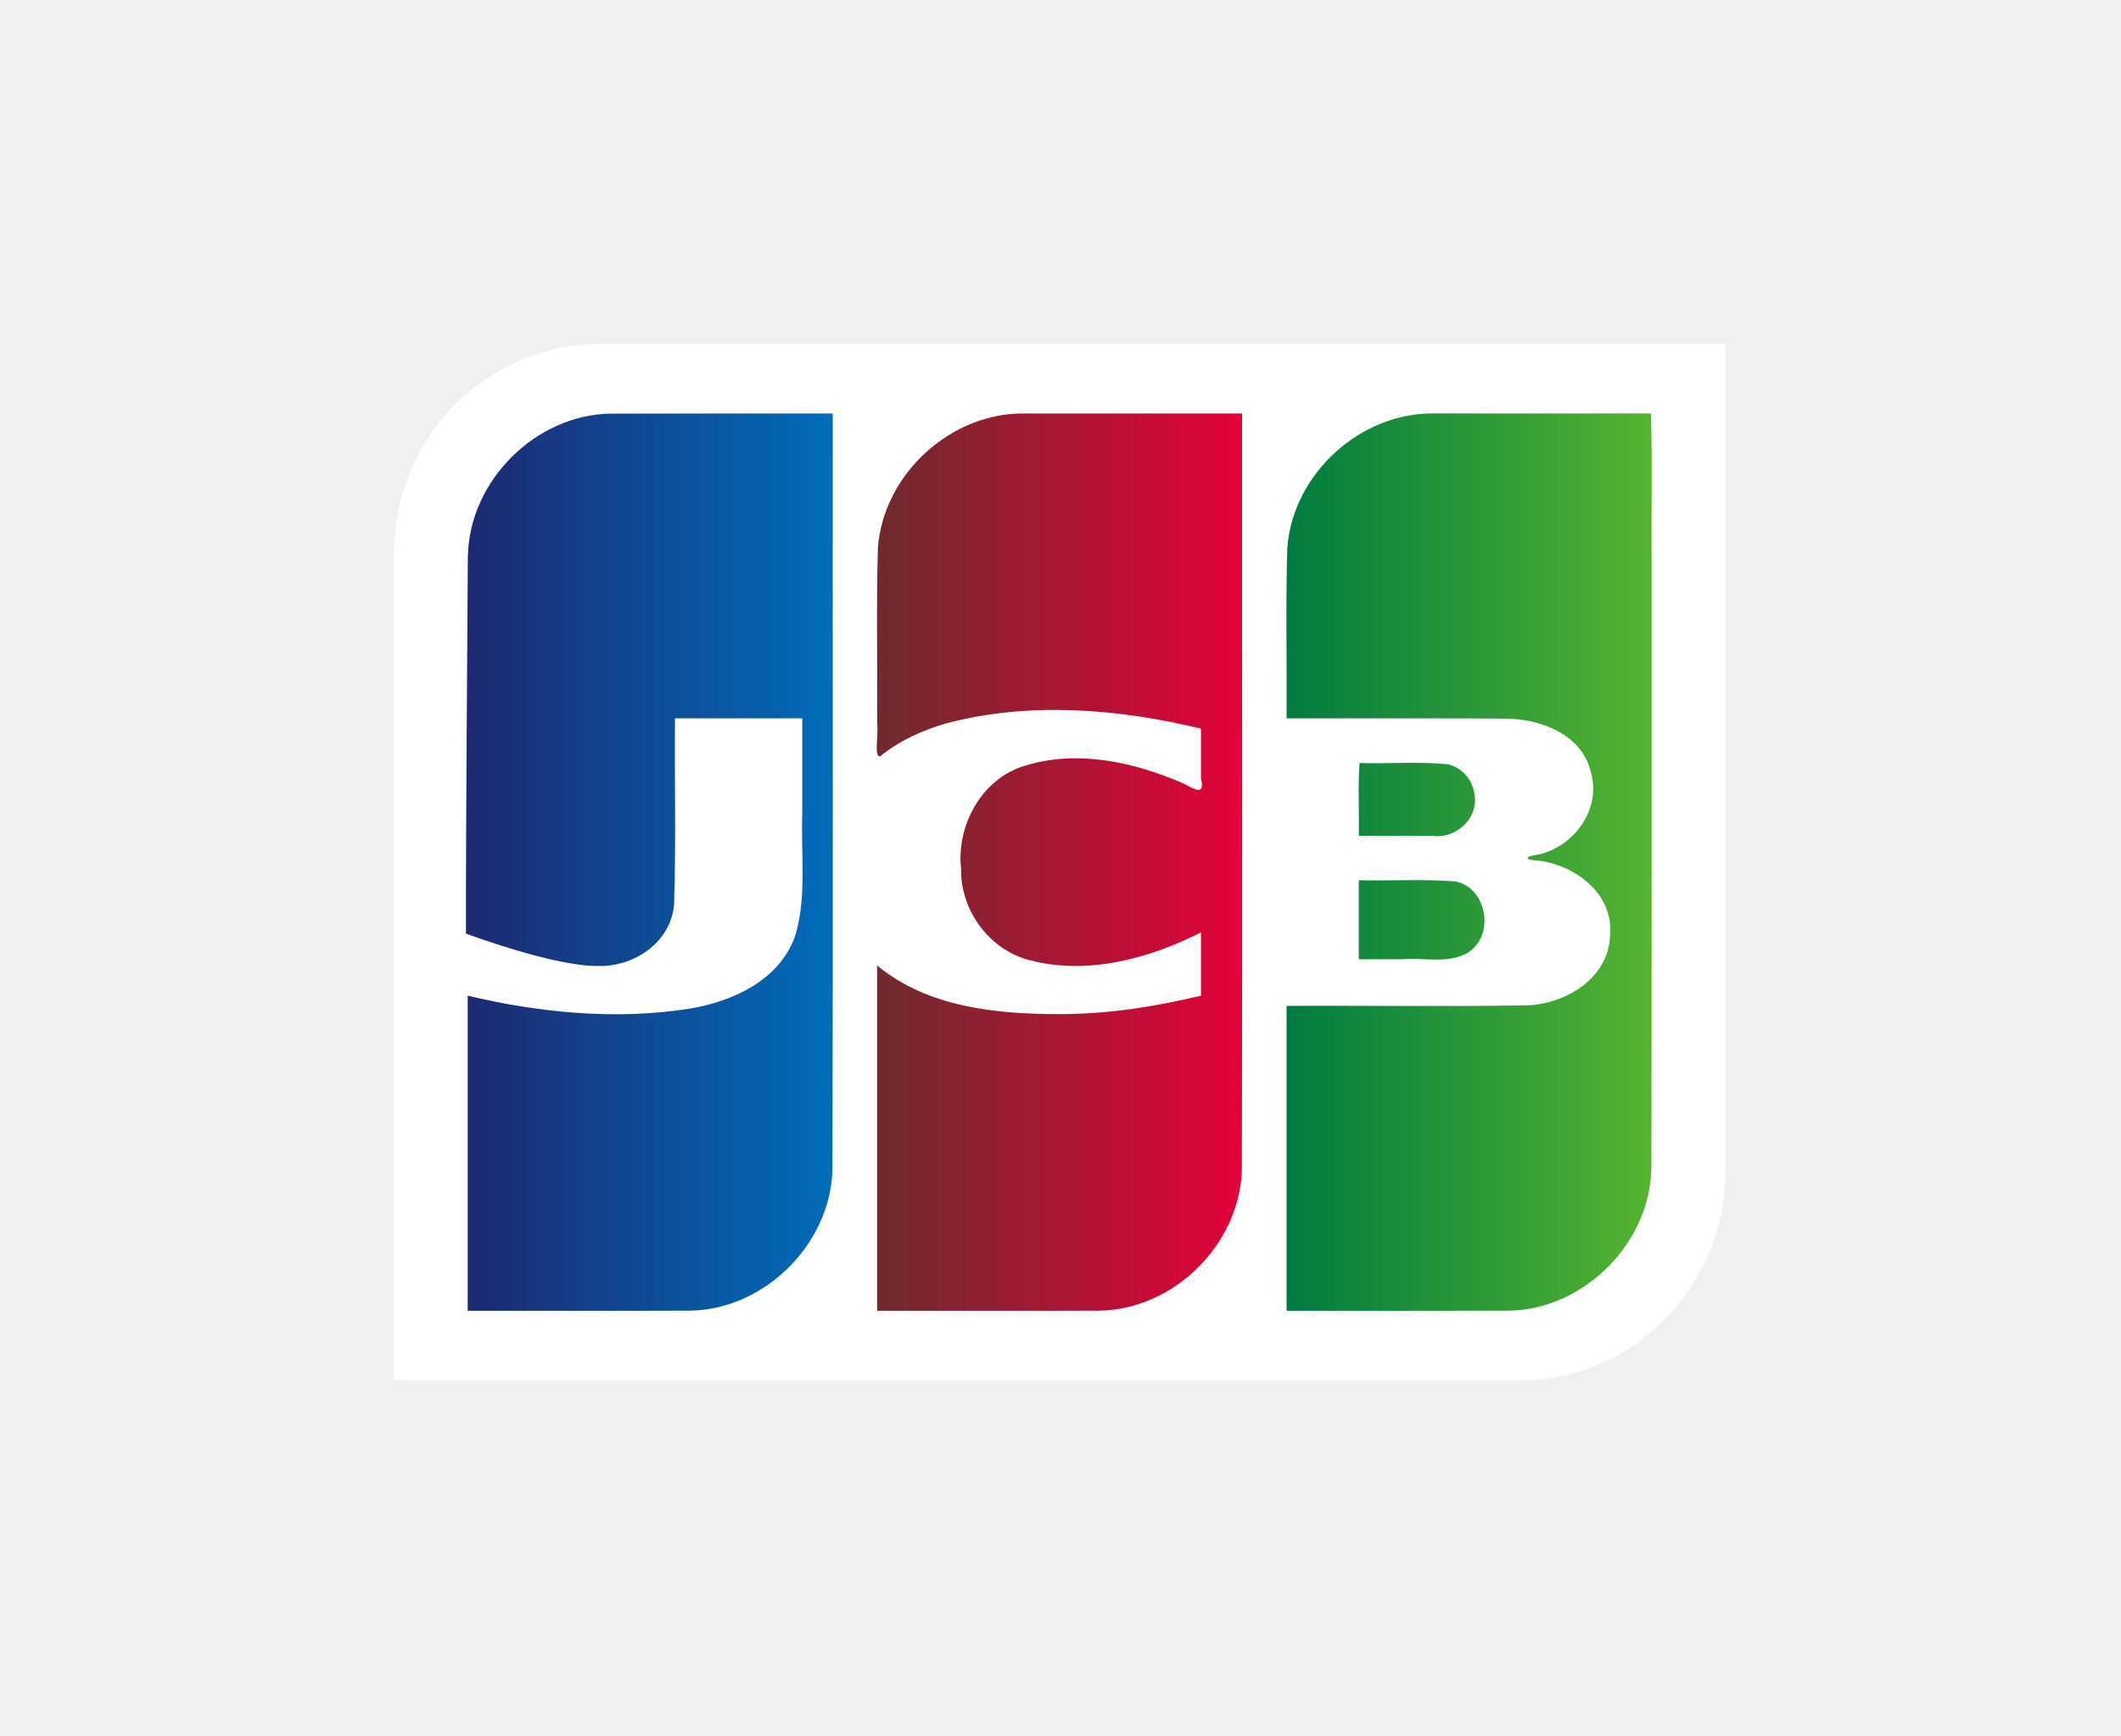
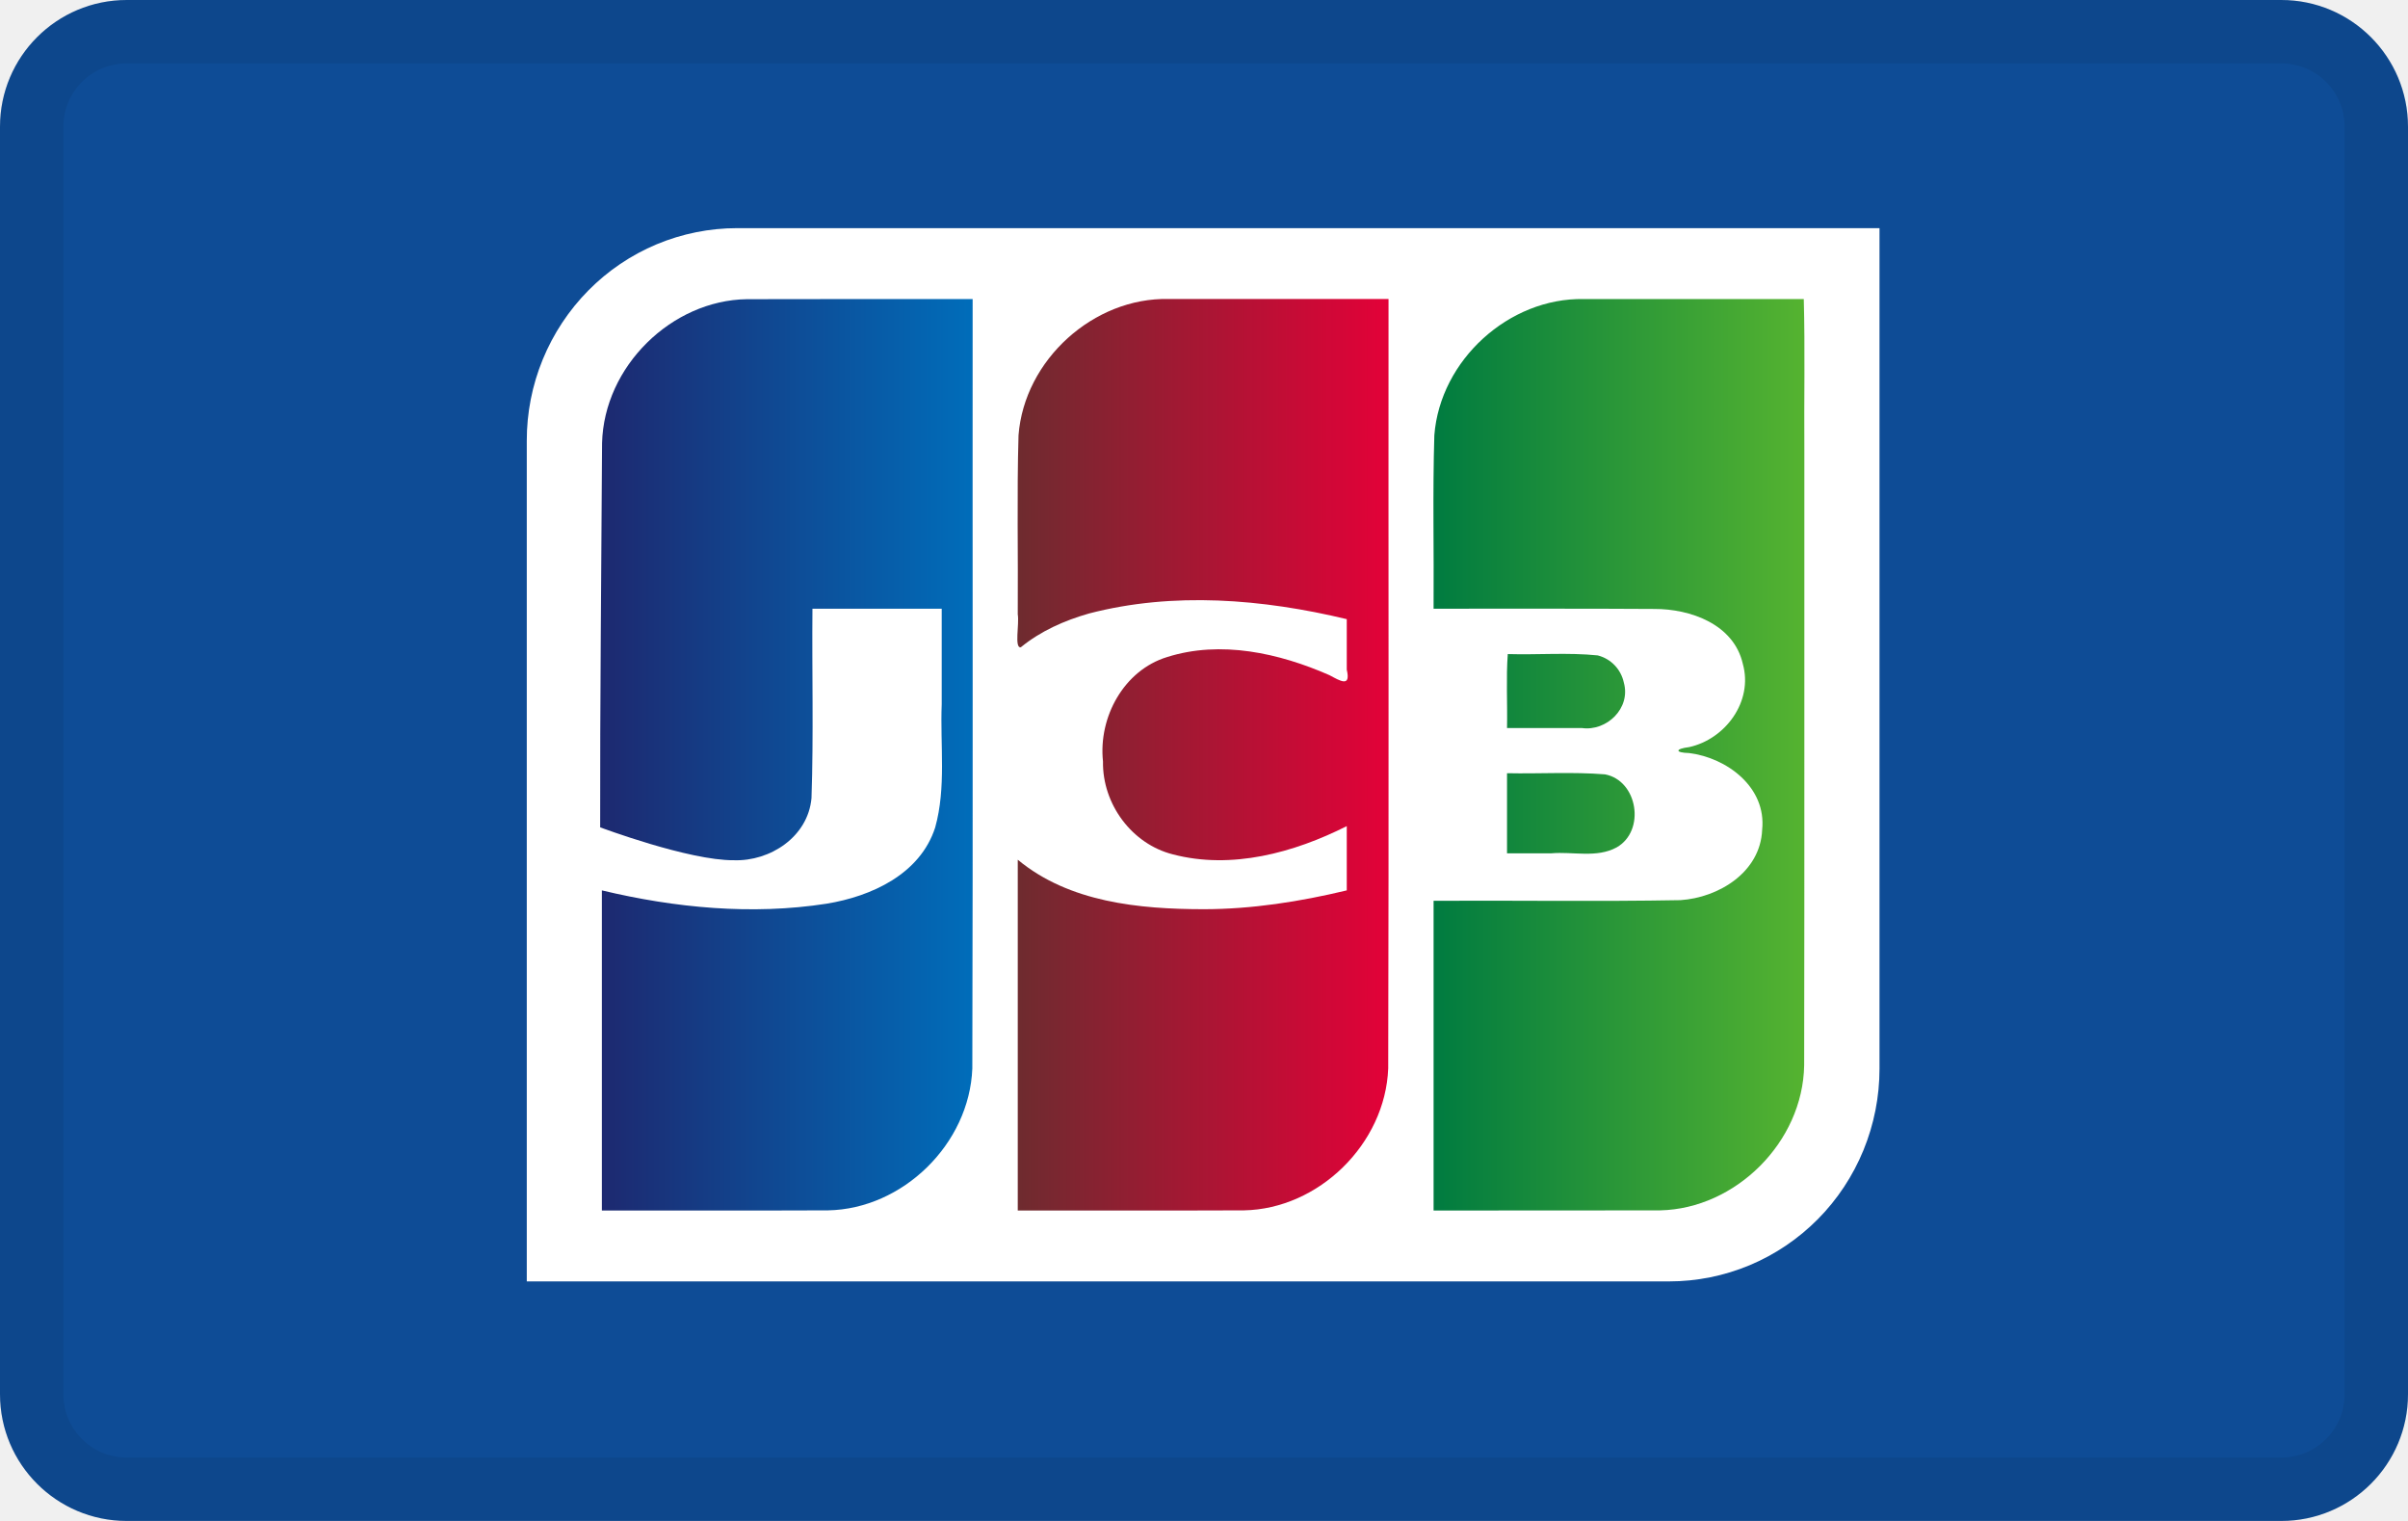
- <svg xmlns="http://www.w3.org/2000/svg" width="22" height="18" fill="none" viewBox="-6 -2 34 22" style="background: rgba(14, 76, 150, 1)">
-   <path fill="#fff" fill-rule="evenodd" d="M21.66 13.865a3.39 3.39 0 0 1-.973 2.372 3.291 3.291 0 0 1-2.348.983H.314V3.956a3.39 3.39 0 0 1 .972-2.373A3.32 3.32 0 0 1 3.633.6H21.66z" clip-rule="evenodd" />
-   <path fill="url(#paint0_linear_10440_1167)" fill-rule="evenodd" d="M15.782 9.2c.515.012 1.033-.022 1.546.019.52.098.644.893.183 1.153-.315.17-.689.063-1.03.094h-.699zm1.843-1.43c.115.408-.274.775-.663.718h-1.18c.008-.385-.016-.802.012-1.167.473.014.95-.027 1.42.021a.56.56 0 0 1 .412.428m2.84-6.051c.021.779.003 1.6.009 2.394-.002 3.233.003 6.466-.003 9.698-.02 1.21-1.082 2.264-2.273 2.288-1.192.004-2.384 0-3.575.002v-4.887c1.298-.007 2.598.014 3.895-.01.603-.039 1.262-.44 1.29-1.11.07-.672-.557-1.137-1.152-1.21-.23-.007-.222-.068 0-.095.568-.124 1.014-.718.847-1.313-.143-.627-.828-.869-1.397-.867-1.16-.008-2.322-.002-3.483-.004.007-.912-.016-1.826.012-2.737.092-1.19 1.18-2.17 2.355-2.15z" clip-rule="evenodd" />
-   <path fill="url(#paint1_linear_10440_1167)" fill-rule="evenodd" d="M1.501 3.992c.03-1.21 1.097-2.254 2.286-2.271 1.187-.004 2.375-.001 3.562-.002-.003 4.047.006 8.094-.005 12.14-.046 1.195-1.101 2.22-2.277 2.24-1.19.005-2.38.001-3.57.002V11.05c1.156.275 2.368.393 3.547.21.705-.115 1.475-.464 1.714-1.203.176-.632.077-1.297.103-1.946V6.605H4.82c-.009.996.019 1.994-.015 2.99-.055.61-.654 1-1.225.979-.708.007-2.11-.519-2.11-.519-.004-1.866.02-4.203.03-6.063" clip-rule="evenodd" />
-   <path fill="url(#paint2_linear_10440_1167)" fill-rule="evenodd" d="M8.11 7.213c-.107.023-.022-.37-.049-.519.007-.942-.015-1.884.012-2.825.092-1.195 1.19-2.178 2.368-2.15h3.47c-.002 4.047.007 8.093-.004 12.14-.046 1.195-1.101 2.22-2.277 2.24-1.19.005-2.38.001-3.57.002v-5.535c.814.674 1.917.78 2.93.78.763 0 1.521-.118 2.262-.296v-1.014c-.835.421-1.817.688-2.742.447-.646-.163-1.115-.794-1.104-1.467-.075-.7.331-1.44 1.012-1.648.846-.268 1.767-.063 2.56.285.17.09.342.201.274-.086V6.77c-1.325-.319-2.736-.436-4.068-.089-.385.11-.76.276-1.074.532" clip-rule="evenodd" />
+ <svg xmlns="http://www.w3.org/2000/svg" width="38" height="24" viewBox="0 0 38 24" fill="none">
+   <g id="Size=Small, Name=JCB, Outline=On">
+     <rect width="38" height="24" rx="2" fill="#0E4C96" />
+     <rect x="0.5" y="0.5" width="37" height="23" rx="1.5" stroke="black" stroke-opacity="0.07" />
+     <g id="Group">
+       <path id="Vector" fill-rule="evenodd" clip-rule="evenodd" d="M29.66 16.864C29.66 17.305 29.574 17.741 29.407 18.149C29.24 18.556 28.996 18.926 28.688 19.237C28.379 19.549 28.013 19.796 27.61 19.965C27.207 20.133 26.776 20.22 26.34 20.22H8.313V6.956C8.312 6.515 8.398 6.079 8.565 5.672C8.732 5.265 8.977 4.895 9.285 4.583C9.593 4.271 9.959 4.024 10.362 3.855C10.765 3.687 11.197 3.6 11.633 3.6H29.66V16.864Z" fill="white" />
+       <path id="Vector_2" fill-rule="evenodd" clip-rule="evenodd" d="M23.782 12.201C24.297 12.212 24.815 12.178 25.328 12.219C25.847 12.317 25.972 13.111 25.511 13.372C25.196 13.543 24.822 13.435 24.481 13.465H23.782V12.201ZM25.625 10.77C25.74 11.178 25.351 11.544 24.962 11.488H23.782C23.79 11.103 23.766 10.686 23.794 10.321C24.267 10.335 24.744 10.294 25.213 10.342C25.315 10.368 25.407 10.421 25.48 10.497C25.552 10.572 25.603 10.667 25.625 10.77ZM28.465 4.719C28.486 5.498 28.468 6.318 28.474 7.113C28.472 10.346 28.477 13.579 28.471 16.811C28.451 18.022 27.389 19.074 26.198 19.099C25.006 19.103 23.814 19.099 22.623 19.101V14.214C23.921 14.207 25.221 14.228 26.518 14.204C27.121 14.165 27.78 13.764 27.808 13.095C27.879 12.422 27.251 11.957 26.656 11.883C26.427 11.877 26.434 11.816 26.656 11.789C27.224 11.665 27.67 11.071 27.503 10.475C27.36 9.849 26.675 9.607 26.106 9.609C24.945 9.601 23.784 9.607 22.623 9.605C22.63 8.693 22.607 7.779 22.635 6.868C22.727 5.678 23.816 4.697 24.99 4.719H28.465Z" fill="url(#paint0_linear_7623_49808)" />
+       <path id="Vector_3" fill-rule="evenodd" clip-rule="evenodd" d="M9.501 6.992C9.531 5.782 10.598 4.738 11.787 4.721C12.974 4.717 14.162 4.72 15.349 4.719C15.346 8.766 15.355 12.813 15.344 16.86C15.298 18.054 14.243 19.078 13.067 19.099C11.877 19.104 10.687 19.1 9.498 19.101V14.05C10.653 14.326 11.865 14.443 13.044 14.26C13.749 14.145 14.52 13.796 14.758 13.057C14.934 12.425 14.835 11.76 14.861 11.111V9.605H12.821C12.812 10.601 12.84 11.599 12.806 12.594C12.751 13.206 12.152 13.594 11.581 13.574C10.873 13.581 9.471 13.055 9.471 13.055C9.467 11.189 9.491 8.852 9.501 6.992Z" fill="url(#paint1_linear_7623_49808)" />
+       <path id="Vector_4" fill-rule="evenodd" clip-rule="evenodd" d="M16.11 10.213C16.003 10.236 16.088 9.843 16.061 9.694C16.068 8.752 16.046 7.81 16.073 6.869C16.165 5.674 17.263 4.691 18.441 4.718H21.912C21.909 8.766 21.918 12.812 21.907 16.859C21.861 18.054 20.806 19.078 19.63 19.099C18.44 19.104 17.25 19.1 16.061 19.101V13.566C16.874 14.24 17.977 14.345 18.99 14.347C19.753 14.347 20.511 14.228 21.253 14.05V13.036C20.417 13.457 19.435 13.724 18.51 13.482C17.864 13.32 17.395 12.69 17.406 12.016C17.331 11.315 17.737 10.576 18.418 10.368C19.264 10.1 20.185 10.305 20.978 10.653C21.148 10.743 21.32 10.854 21.253 10.567V9.77C19.927 9.452 18.516 9.334 17.184 9.681C16.799 9.791 16.423 9.957 16.11 10.213V10.213Z" fill="url(#paint2_linear_7623_49808)" />
+     </g>
+   </g>
  <defs>
-     <linearGradient id="paint0_linear_10440_1167" x1="14.622" x2="20.474" y1="8.91" y2="8.91" gradientUnits="userSpaceOnUse">
+     <linearGradient id="paint0_linear_7623_49808" x1="22.622" y1="11.91" x2="28.474" y2="11.91" gradientUnits="userSpaceOnUse">
      <stop stop-color="#007B40" />
      <stop offset="1" stop-color="#55B330" />
    </linearGradient>
-     <linearGradient id="paint1_linear_10440_1167" x1="1.498" x2="7.349" y1="8.91" y2="8.91" gradientUnits="userSpaceOnUse">
+     <linearGradient id="paint1_linear_7623_49808" x1="9.498" y1="11.91" x2="15.349" y2="11.91" gradientUnits="userSpaceOnUse">
      <stop stop-color="#1D2970" />
      <stop offset="1" stop-color="#006DBA" />
    </linearGradient>
-     <linearGradient id="paint2_linear_10440_1167" x1="8.061" x2="13.912" y1="8.91" y2="8.91" gradientUnits="userSpaceOnUse">
+     <linearGradient id="paint2_linear_7623_49808" x1="16.061" y1="11.91" x2="21.912" y2="11.91" gradientUnits="userSpaceOnUse">
      <stop stop-color="#6E2B2F" />
      <stop offset="1" stop-color="#E30138" />
    </linearGradient>
  </defs>
</svg>
